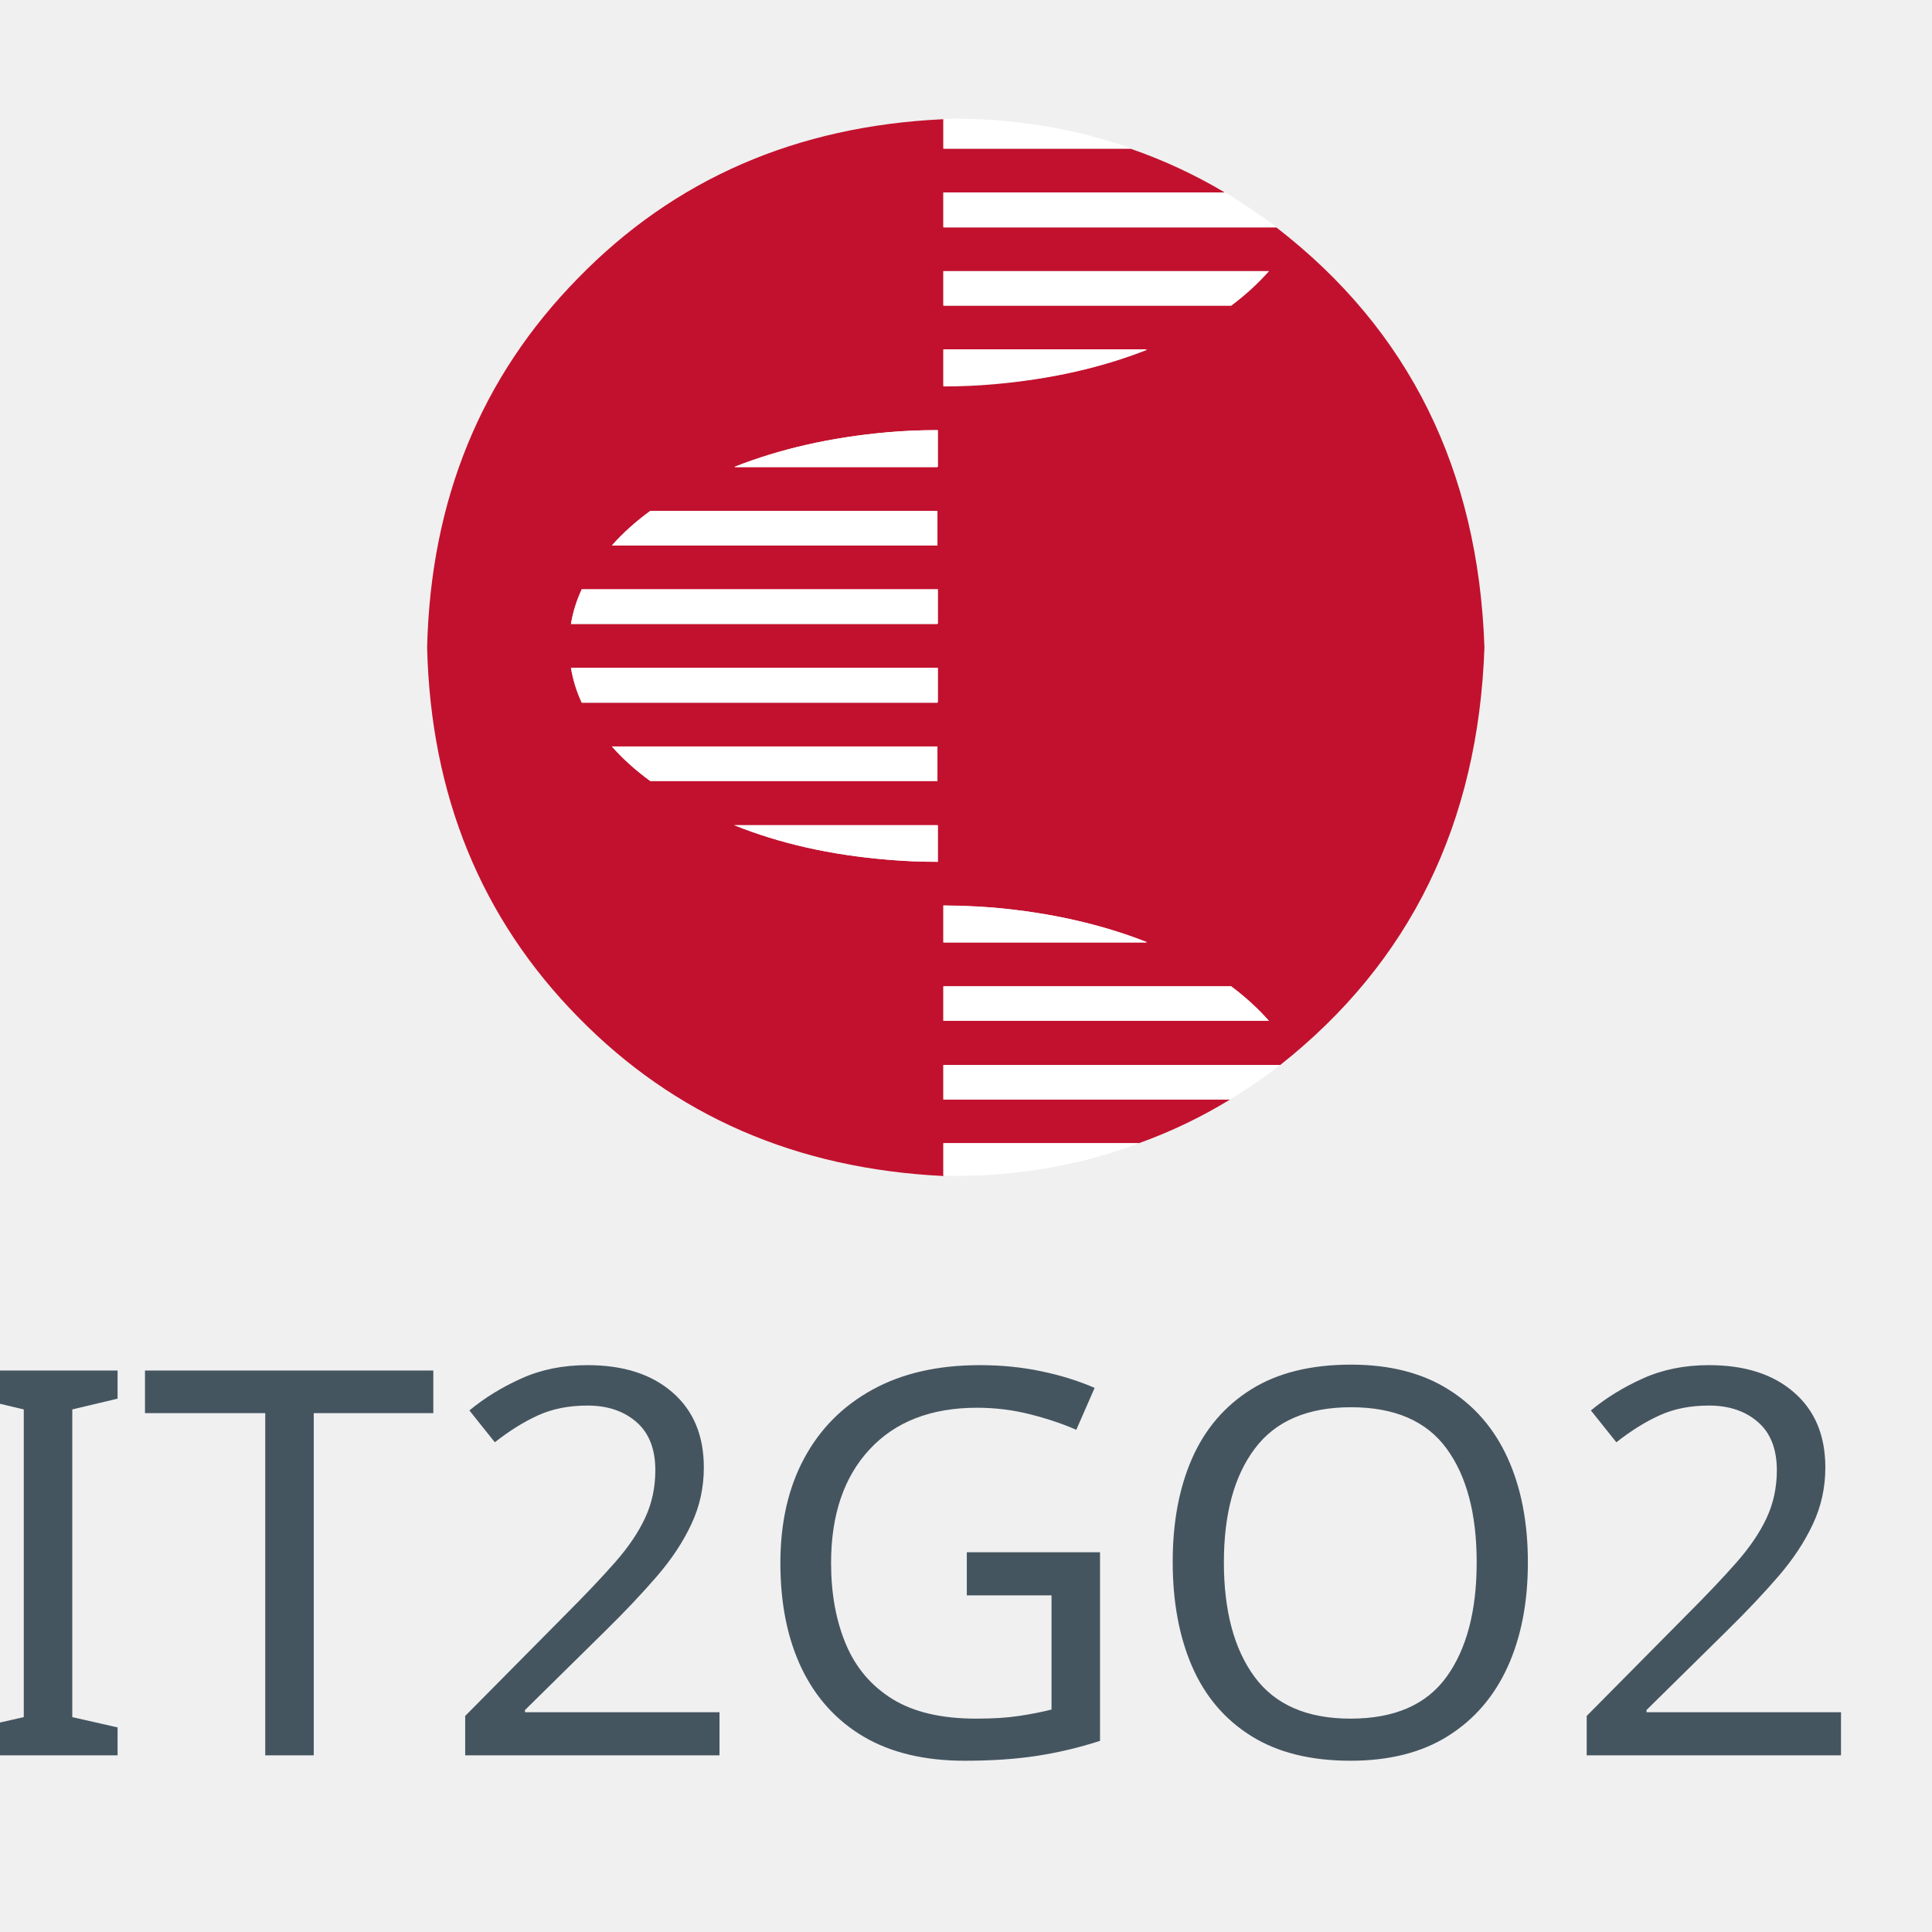
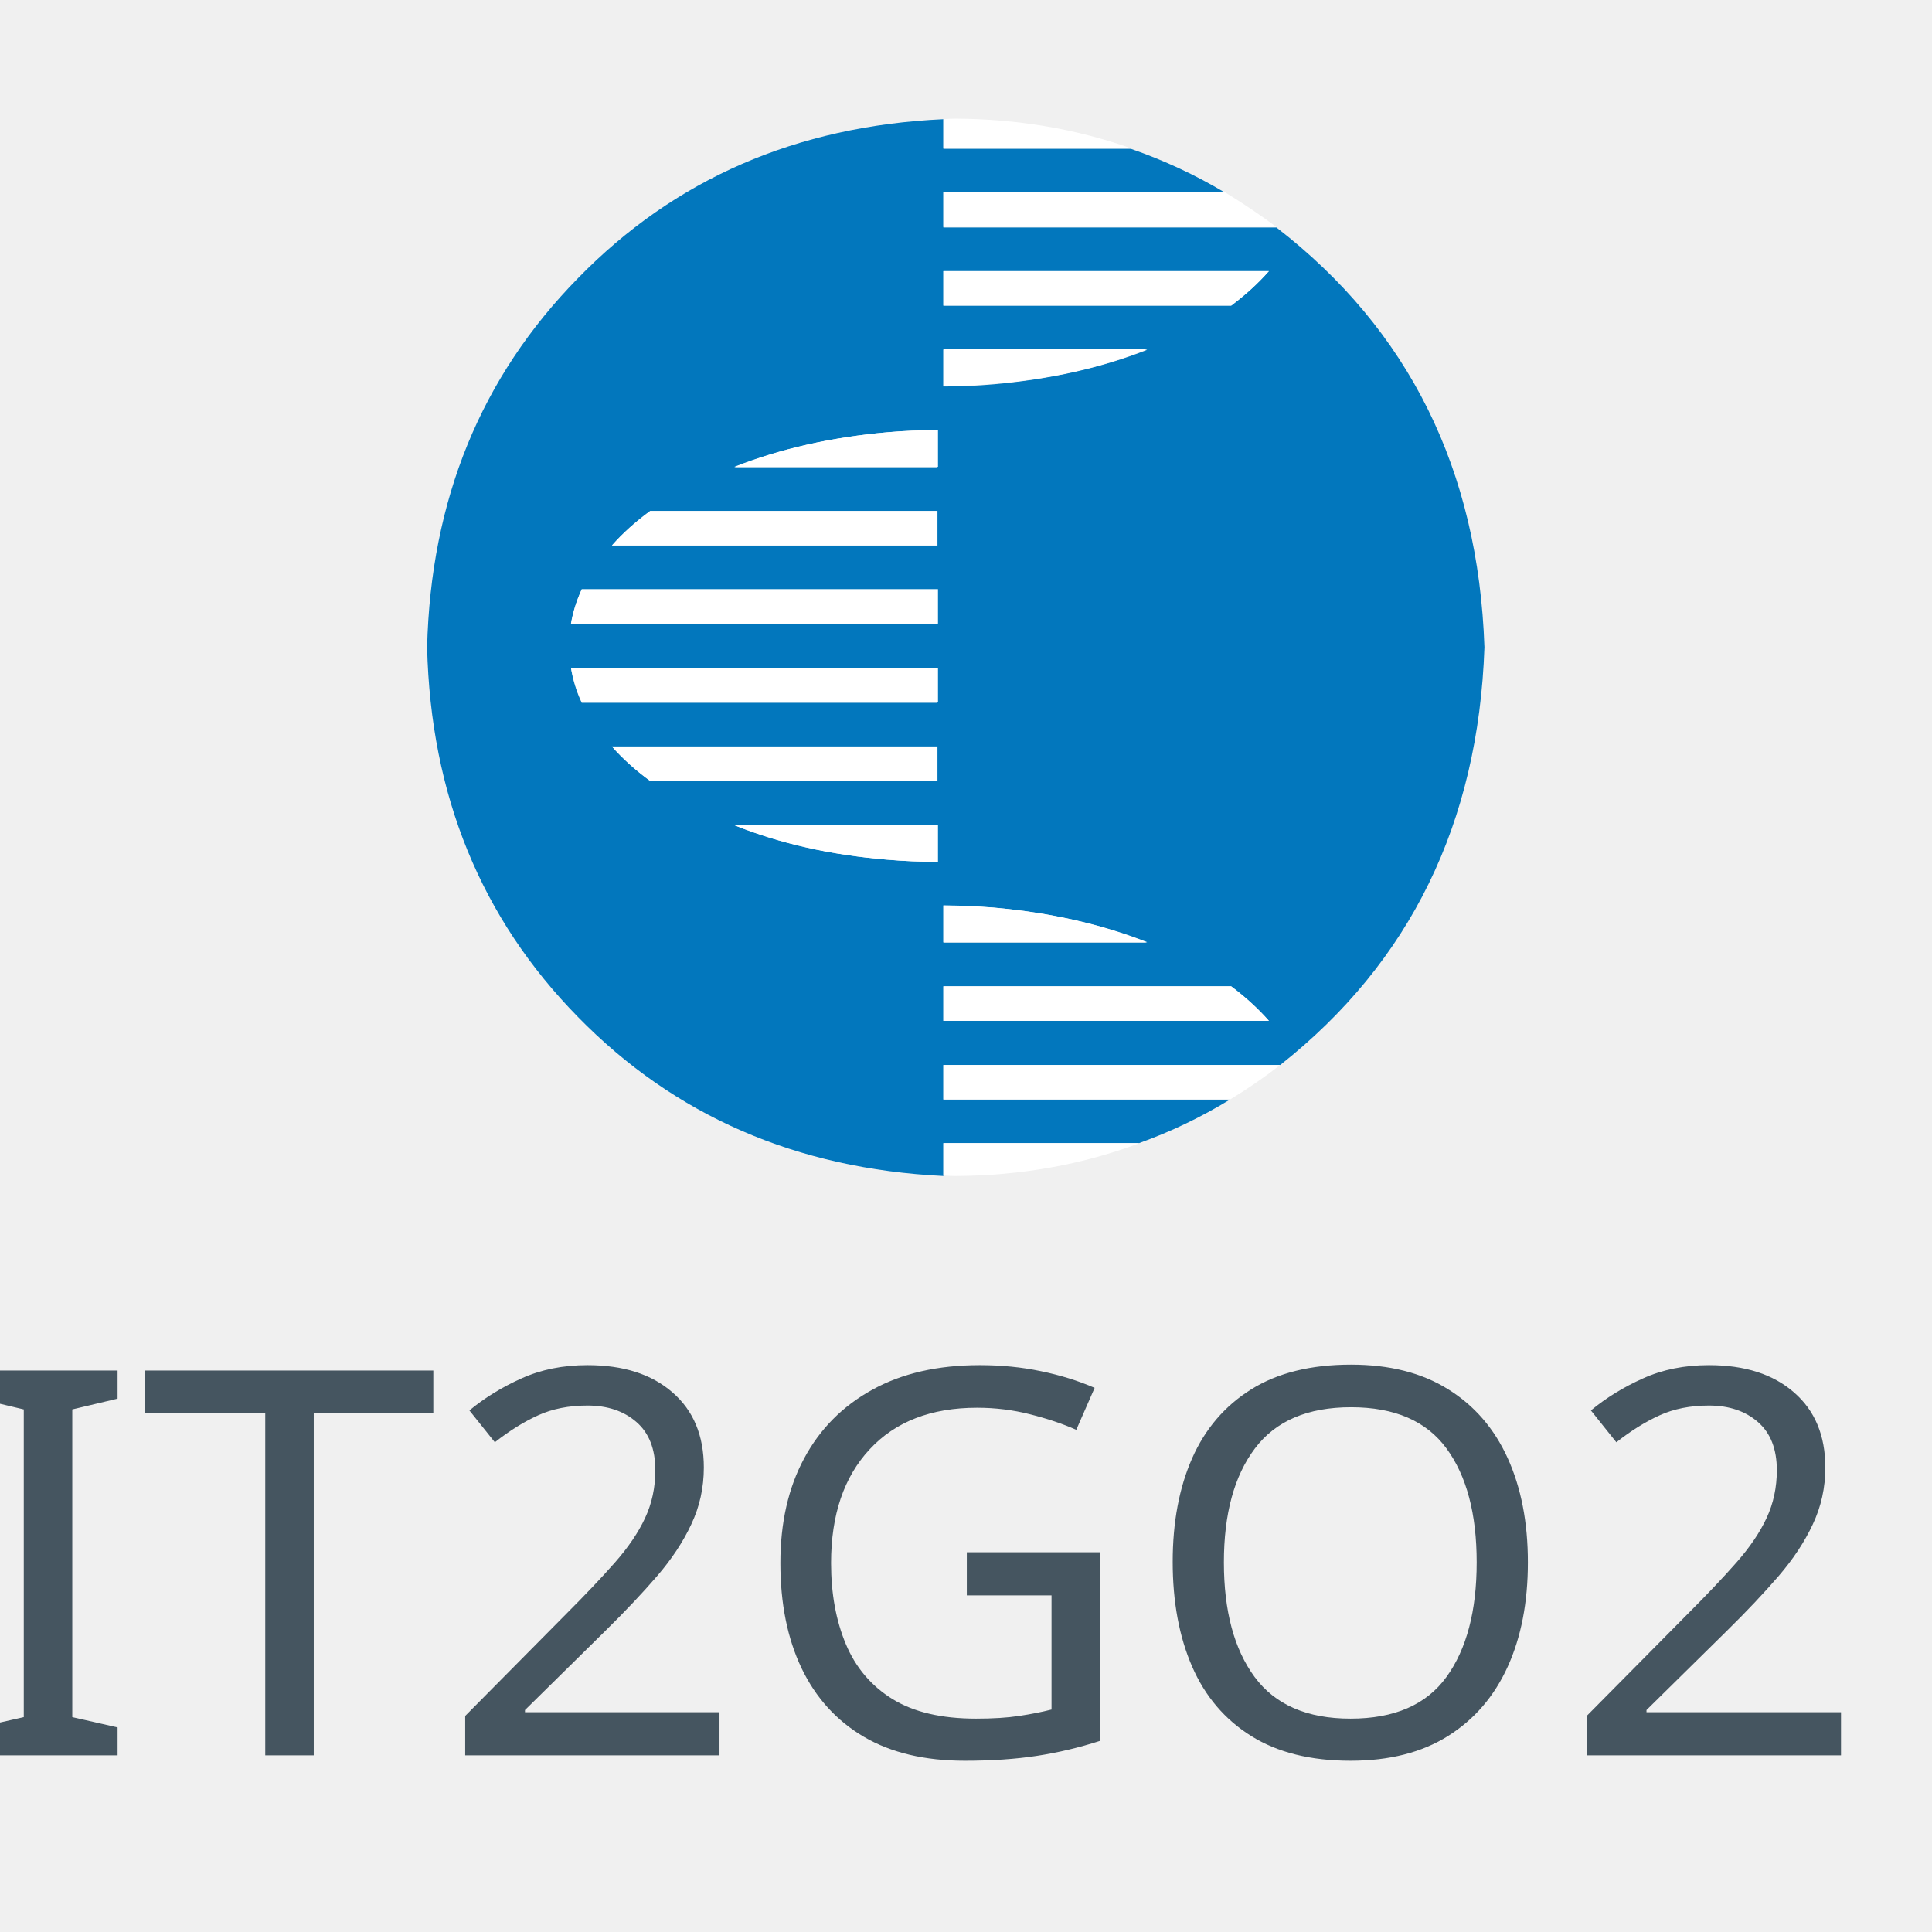
<svg xmlns="http://www.w3.org/2000/svg" width="256pt" height="256pt" viewBox="0 0 256 256" version="1.1" id="svg3500">
  <defs id="defs3538" />
-   <g id="surface2" transform="matrix(1.428203,0,0,1.428203,-216.6229,-62.5448)">
-     <path style="fill:#c2112e;fill-opacity:1;fill-rule:evenodd;stroke:none" d="m 265.898,72.148 -26.699,0 0,-3.199 30.199,0 c -1,1.133 -2.164,2.199 -3.5,3.199 M 239.199,138.5 l 0,-3.199 26.699,0 c 1.336,1 2.5,2.066 3.5,3.199 l -30.199,0 m 0,-10.699 c 0,0.031 0,0.031 0,0 1.602,0.031 3.152,0.098 4.652,0.199 5.266,0.465 10.016,1.551 14.25,3.25 l -18.902,0 0,-3.449 m 0,-51.551 18.902,0 c -4.234,1.668 -8.984,2.734 -14.25,3.199 -1.5,0.133 -3.051,0.199 -4.652,0.199 0,0 0,0 0,0 l 0,-3.398 m -0.551,10.898 -18.848,0 c 4.199,-1.699 8.934,-2.781 14.199,-3.25 1.5,-0.133 3.051,-0.199 4.648,-0.199 0,0 0,0 0,0 l 0,3.449 m 0,7.25 -30.199,0 c 1,-1.133 2.184,-2.199 3.551,-3.199 l 26.648,0 0,3.199 m 0,7.301 -34,0 c 0.168,-1.098 0.5,-2.164 1,-3.199 l 33,0 0,3.199 m 0,7.301 -33,0 c -0.5,-1.066 -0.832,-2.148 -1,-3.25 l 34,0 0,3.25 m 0,7.25 -26.648,0 c -1.367,-1 -2.551,-2.066 -3.551,-3.199 l 30.199,0 0,3.199 m 0,7.5 c 0,0 0,0 0,0 -1.566,0 -3.113,-0.066 -4.648,-0.199 -5.266,-0.434 -10,-1.5 -14.199,-3.199 l 18.848,0 0,3.398 m 50.75,-19.898 c -0.566,-16.469 -7,-29.453 -19.297,-38.953 l -30.902,0 0,-3.25 26.102,0 c -2.734,-1.633 -5.633,-2.98 -8.699,-4.047 l -17.402,0 0,-2.75 c -13.633,0.633 -24.934,5.547 -33.898,14.75 -9,9.164 -13.668,20.582 -14,34.25 0.332,13.699 5,25.133 14,34.297 8.965,9.168 20.266,14.086 33.898,14.75 l 0,-3.047 18.152,0 c 2.965,-1.066 5.781,-2.418 8.449,-4.051 l -26.602,0 0,-3.199 31.25,0 c 12.066,-9.535 18.383,-22.453 18.949,-38.75" id="path3503" />
-     <path style="fill:#ffffff;fill-opacity:1;fill-rule:evenodd;stroke:none" d="m 234,123.551 c 1.535,0.133 3.082,0.199 4.648,0.199 0.035,0 0.051,0 0.051,0 l 0,-3.398 -18.898,0 c 4.234,1.699 8.965,2.766 14.199,3.199" id="path3505" />
-     <path style="fill:#ffffff;fill-opacity:1;fill-rule:evenodd;stroke:none" d="m 212,116.25 26.648,0 0,-3.199 -30.199,0 c 1,1.133 2.184,2.199 3.551,3.199" id="path3507" />
-     <path style="fill:#ffffff;fill-opacity:1;fill-rule:evenodd;stroke:none" d="m 205.648,108.949 33.051,0 0,-3.199 -34.051,0 c 0.203,1.102 0.535,2.168 1,3.199" id="path3509" />
-     <path style="fill:#ffffff;fill-opacity:1;fill-rule:evenodd;stroke:none" d="m 208.449,94.398 30.199,0 0,-3.199 -26.648,0 c -1.367,1 -2.551,2.066 -3.551,3.199" id="path3511" />
-     <path style="fill:#ffffff;fill-opacity:1;fill-rule:evenodd;stroke:none" d="m 204.648,101.648 34.051,0 0,-3.199 -33.051,0 c -0.465,1.035 -0.797,2.102 -1,3.199" id="path3513" />
-     <path style="fill:#ffffff;fill-opacity:1;fill-rule:evenodd;stroke:none" d="m 238.648,83.699 c -1.566,0 -3.113,0.066 -4.648,0.199 -5.234,0.469 -9.965,1.535 -14.199,3.203 l 18.898,0 0,-3.402 c 0,0 -0.016,0 -0.051,0" id="path3515" />
-     <path style="fill:#ffffff;fill-opacity:1;fill-rule:evenodd;stroke:none" d="m 239.199,152.852 c 0.402,0.031 0.785,0.047 1.152,0.047 6.031,-0.031 11.715,-1.047 17.047,-3.047 l -18.199,0 0,3" id="path3517" />
-     <path style="fill:#ffffff;fill-opacity:1;fill-rule:evenodd;stroke:none" d="m 265.898,135.301 -26.699,0 0,3.199 30.199,0 c -1,-1.133 -2.164,-2.199 -3.5,-3.199" id="path3519" />
-     <path style="fill:#ffffff;fill-opacity:1;fill-rule:evenodd;stroke:none" d="m 239.199,145.801 26.602,0 c 1.598,-0.969 3.148,-2.035 4.648,-3.199 l -31.25,0 0,3.199" id="path3521" />
-     <path style="fill:#ffffff;fill-opacity:1;fill-rule:evenodd;stroke:none" d="m 243.898,128 c -1.531,-0.133 -3.098,-0.199 -4.699,-0.199 0,0 0,0 0,0 l 0,3.398 18.902,0 C 253.867,129.535 249.133,128.465 243.898,128" id="path3523" />
-     <path style="fill:#ffffff;fill-opacity:1;fill-rule:evenodd;stroke:none" d="m 256.602,57.551 c -5.102,-1.801 -10.52,-2.719 -16.25,-2.75 -0.367,0 -0.75,0.016 -1.152,0.051 l 0,2.699 17.402,0" id="path3525" />
-     <path style="fill:#ffffff;fill-opacity:1;fill-rule:evenodd;stroke:none" d="m 239.199,72.148 26.699,0 c 1.336,-1 2.5,-2.066 3.5,-3.199 l -30.199,0 0,3.199" id="path3527" />
-     <path style="fill:#ffffff;fill-opacity:1;fill-rule:evenodd;stroke:none" d="m 239.199,64.852 30.902,0 c -1.535,-1.137 -3.117,-2.203 -4.75,-3.203 l -26.152,0 0,3.203" id="path3529" />
-     <path style="fill:#ffffff;fill-opacity:1;fill-rule:evenodd;stroke:none" d="m 243.898,79.398 c 5.234,-0.434 9.969,-1.5 14.203,-3.199 l -18.902,0 0,3.402 c 0,0 0,0 0,0 1.602,0 3.168,-0.066 4.699,-0.203" id="path3531" />
-   </g>
+   <path id="path3503" d="m 163.134,40.498 -38.132,0 0,-4.569 43.131,0 c -1.428,1.618 -3.091,3.141 -4.999,4.569 m -38.132,94.763 0,-4.569 38.132,0 c 1.908,1.428 3.571,2.951 4.999,4.569 l -43.131,0 m 0,-15.281 c 0,0.045 0,0.045 0,0 2.287,0.045 4.502,0.14 6.644,0.285 7.52,0.664 14.304,2.215 20.352,4.642 l -26.996,0 0,-4.926 m 0,-73.625 26.996,0 c -6.048,2.382 -12.832,3.905 -20.352,4.569 -2.142,0.19 -4.357,0.285 -6.644,0.285 0,0 0,0 0,0 l 0,-4.854 m -0.787,15.565 -26.918,0 c 5.997,-2.427 12.759,-3.972 20.279,-4.642 2.142,-0.19 4.357,-0.285 6.639,-0.285 0,0 0,0 0,0 l 0,4.926 m 0,10.354 -43.131,0 C 82.513,70.657 84.203,69.134 86.156,67.706 l 38.059,0 0,4.569 m 0,10.427 -48.559,0 c 0.24,-1.568 0.714,-3.091 1.428,-4.569 l 47.131,0 0,4.569 m 0,10.427 -47.131,0 C 76.371,91.606 75.896,90.061 75.656,88.488 l 48.559,0 0,4.642 m 0,10.354 -38.059,0 c -1.953,-1.428 -3.643,-2.951 -5.071,-4.569 l 43.131,0 0,4.569 m 0,10.712 c 0,0 0,0 0,0 -2.237,0 -4.446,-0.095 -6.639,-0.285 -7.52,-0.619 -14.282,-2.142 -20.279,-4.569 l 26.918,0 0,4.854 M 196.697,85.776 C 195.888,62.256 186.699,43.711 169.137,30.143 l -44.135,0 0,-4.642 37.278,0 c -3.905,-2.332 -8.045,-4.257 -12.424,-5.78 l -24.854,0 0,-3.928 C 105.532,16.698 89.392,23.716 76.588,36.86 63.734,49.948 57.068,66.256 56.593,85.776 c 0.474,19.565 7.141,35.895 19.995,48.983 12.804,13.094 28.943,20.118 48.414,21.066 l 0,-4.352 25.925,0 c 4.234,-1.523 8.257,-3.453 12.067,-5.785 l -37.992,0 0,-4.569 44.631,0 c 17.233,-13.618 26.254,-32.068 27.063,-55.343" style="fill:#0277bd;fill-opacity:1;fill-rule:evenodd;stroke:none" />
+   <path id="path3505" d="m 117.576,113.911 c 2.193,0.19 4.402,0.285 6.639,0.285 0.05,0 0.073,0 0.073,0 l 0,-4.854 -26.991,0 c 6.048,2.427 12.804,3.95 20.279,4.569" style="fill:#ffffff;fill-opacity:1;fill-rule:evenodd;stroke:none" />
+   <path id="path3507" d="m 86.156,103.484 38.059,0 0,-4.569 -43.131,0 c 1.428,1.618 3.119,3.141 5.071,4.569" style="fill:#ffffff;fill-opacity:1;fill-rule:evenodd;stroke:none" />
+   <path id="path3509" d="m 77.085,93.057 47.203,0 0,-4.569 -48.631,0 c 0.29,1.573 0.764,3.096 1.428,4.569" style="fill:#ffffff;fill-opacity:1;fill-rule:evenodd;stroke:none" />
+   <path id="path3511" d="m 81.085,72.275 43.131,0 0,-4.569 -38.059,0 c -1.953,1.428 -3.643,2.951 -5.071,4.569" style="fill:#ffffff;fill-opacity:1;fill-rule:evenodd;stroke:none" />
+   <path id="path3513" d="m 75.656,82.63 48.631,0 0,-4.569 -47.203,0 c -0.664,1.478 -1.138,3.001 -1.428,4.569" style="fill:#ffffff;fill-opacity:1;fill-rule:evenodd;stroke:none" />
+   <path id="path3515" d="m 124.215,56.995 c -2.237,0 -4.446,0.095 -6.639,0.285 -7.476,0.669 -14.232,2.193 -20.279,4.575 l 26.991,0 0,-4.859 c 0,0 -0.022,0 -0.073,0" style="fill:#ffffff;fill-opacity:1;fill-rule:evenodd;stroke:none" />
+   <path id="path3517" d="m 125.002,155.758 c 0.575,0.045 1.121,0.067 1.646,0.067 8.614,-0.045 16.731,-1.495 24.346,-4.352 l -25.992,0 0,4.285" style="fill:#ffffff;fill-opacity:1;fill-rule:evenodd;stroke:none" />
+   <path id="path3519" d="m 163.134,130.692 -38.132,0 0,4.569 43.131,0 c -1.428,-1.618 -3.091,-3.141 -4.999,-4.569" style="fill:#ffffff;fill-opacity:1;fill-rule:evenodd;stroke:none" />
+   <path id="path3521" d="m 125.002,145.688 37.992,0 c 2.282,-1.384 4.497,-2.907 6.639,-4.569 l -44.631,0 0,4.569" style="fill:#ffffff;fill-opacity:1;fill-rule:evenodd;stroke:none" />
+   <path id="path3523" d="m 131.713,120.265 c -2.187,-0.19 -4.424,-0.285 -6.711,-0.285 0,0 0,0 0,0 l 0,4.854 26.996,0 c -6.048,-2.377 -12.809,-3.905 -20.285,-4.569" style="fill:#ffffff;fill-opacity:1;fill-rule:evenodd;stroke:none" />
+   <path id="path3525" d="m 149.856,19.649 c -7.286,-2.572 -15.024,-3.883 -23.208,-3.928 -0.524,0 -1.071,0.022 -1.646,0.073 l 0,3.855 24.854,0" style="fill:#ffffff;fill-opacity:1;fill-rule:evenodd;stroke:none" />
+   <path id="path3527" d="m 125.002,40.498 38.132,0 c 1.908,-1.428 3.571,-2.951 4.999,-4.569 l -43.131,0 0,4.569" style="fill:#ffffff;fill-opacity:1;fill-rule:evenodd;stroke:none" />
+   <path id="path3529" d="m 125.002,30.076 44.135,0 c -2.192,-1.623 -4.452,-3.147 -6.784,-4.575 l -37.351,0 0,4.575" style="fill:#ffffff;fill-opacity:1;fill-rule:evenodd;stroke:none" />
+   <path id="path3531" d="m 131.713,50.852 c 7.476,-0.619 14.237,-2.142 20.285,-4.569 l -26.996,0 0,4.859 c 0,0 0,0 0,0 2.287,0 4.525,-0.095 6.711,-0.29" style="fill:#ffffff;fill-opacity:1;fill-rule:evenodd;stroke:none" />
  <g id="surface4" transform="matrix(1.428203,0,0,1.428203,-216.6229,-62.5448)">
    <text style="font-size:50px;font-family:'Albertus Medium';fill:#455560" font-size="50" transform="translate(147.6782,206.65)" id="text3534">IT2GO2</text>
  </g>
</svg>
